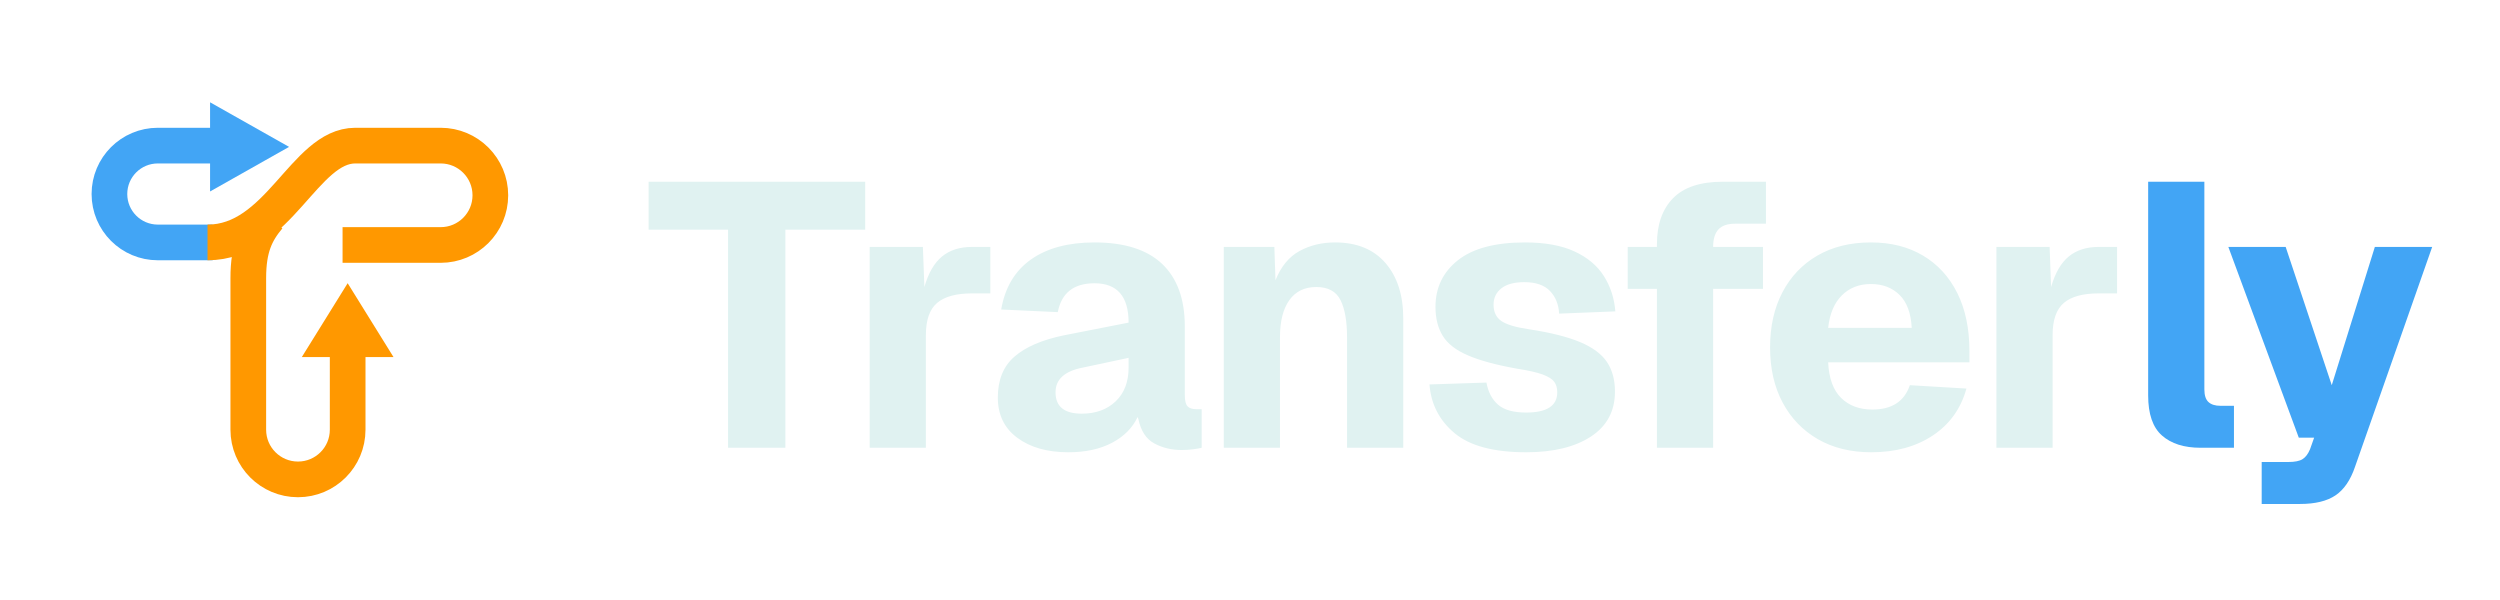
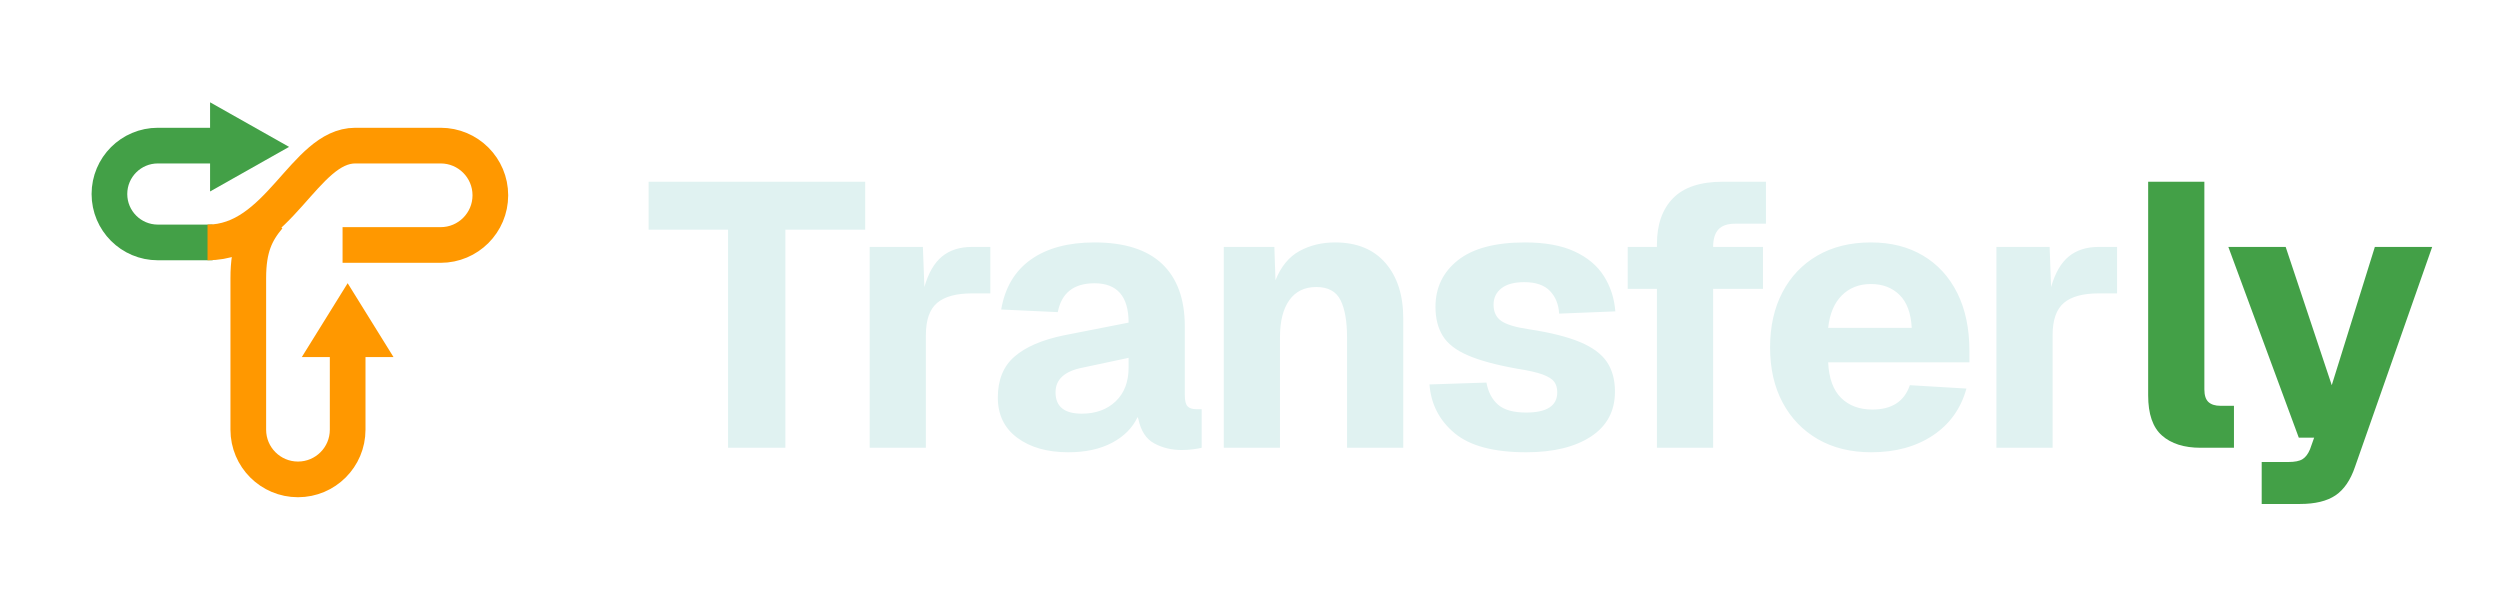
<svg xmlns="http://www.w3.org/2000/svg" width="333.6" height="80" viewBox="0 0 333.6 80" role="img" aria-label="Transferly">
  <g transform="translate(8 8) scale(1) translate(32 32) scale(.68) translate(-49.1 -48.25)">
-     <g class="tf-arrow" color="#42A5F5">
+     <g class="tf-arrow" color="#43A047">
      <path d="M32.5 18H21.25a9.5 9.5 0 0 0 0 19H32" stroke="currentColor" stroke-width="7" fill="none" />
      <path d="M31.5 9.5 47 18.25 31.5 27z" fill="currentColor" />
    </g>
    <g class="tf-ribbon" color="#FF9800">
      <path d="M57.5 37.5h19.25a9.75 9.75 0 0 0 0-19.5H60C50 18 45 37 31 37M43 32c-2.5 3-4 6-4 12v29.75a9.75 9.75 0 0 0 19.5 0V59" stroke="currentColor" stroke-width="7" fill="none" />
      <path d="M49.5 59.5 58.5 45l9 14.5z" fill="currentColor" />
    </g>
  </g>
  <path fill="#E0F2F1" d="M97.15 59.75V30.65H86.55V24.25H115.45V30.65H104.8V59.75Z M116.05 59.75V32.95H123.15L123.35 38.3Q124.15 35.5 125.7 34.23Q127.25 32.95 129.7 32.95H132.15V39.15H129.7Q126.55 39.15 125.05 40.42Q123.55 41.7 123.55 44.7V59.75Z M142.55 60.35Q138.35 60.35 135.75 58.42Q133.15 56.5 133.15 53.05Q133.15 49.5 135.38 47.58Q137.6 45.65 141.95 44.75L150.6 43.05Q150.6 37.8 146.05 37.8Q141.9 37.8 141.15 41.65L133.6 41.3Q134.35 36.9 137.58 34.62Q140.8 32.35 146.05 32.35Q152.05 32.35 155.08 35.22Q158.1 38.1 158.1 43.55V52.7Q158.1 53.85 158.48 54.23Q158.85 54.6 159.6 54.6H160.35V59.75Q160 59.85 159.23 59.95Q158.45 60.05 157.7 60.05Q155.65 60.05 154.03 59.17Q152.4 58.3 151.9 55.9L151.8 55.65Q150.8 57.8 148.4 59.08Q146 60.35 142.55 60.35ZM144.35 55.2Q147.15 55.2 148.88 53.55Q150.6 51.9 150.6 49.05V47.75L144.5 49.05Q140.85 49.75 140.85 52.35Q140.85 55.2 144.35 55.2Z M163.3 59.75V32.95H170.05L170.2 37.4Q171.3 34.65 173.4 33.5Q175.5 32.35 178.15 32.35Q182.5 32.35 184.88 35.1Q187.25 37.85 187.25 42.5V59.75H179.75V45Q179.75 41.8 178.88 40.05Q178 38.3 175.65 38.3Q173.3 38.3 172.05 40.05Q170.8 41.8 170.8 45V59.75Z M203.65 60.35Q197.15 60.35 194.1 57.8Q191.05 55.25 190.75 51.3L198.35 51.05Q198.7 52.95 199.9 54Q201.1 55.05 203.65 55.05Q207.8 55.05 207.8 52.35Q207.8 51.5 207.4 50.95Q207 50.4 205.85 49.97Q204.7 49.55 202.45 49.2Q198.25 48.45 195.88 47.42Q193.5 46.4 192.53 44.83Q191.55 43.25 191.55 40.95Q191.55 37.1 194.55 34.72Q197.55 32.35 203.5 32.35Q207.5 32.35 210.1 33.55Q212.7 34.75 214.03 36.85Q215.35 38.95 215.55 41.55L208.05 41.85Q207.95 40 206.83 38.83Q205.7 37.65 203.4 37.65Q201.4 37.65 200.35 38.47Q199.3 39.3 199.3 40.65Q199.3 42.1 200.32 42.82Q201.35 43.55 204.1 43.95Q208.35 44.6 210.85 45.65Q213.35 46.7 214.43 48.3Q215.5 49.9 215.5 52.25Q215.5 56.15 212.3 58.25Q209.1 60.35 203.65 60.35Z M221.1 59.75V38.55H217.2V32.95H221.1V32.6Q221.1 28.65 223.25 26.45Q225.4 24.25 229.9 24.25H235.65V29.85H231.55Q230 29.85 229.3 30.62Q228.6 31.4 228.6 32.95H235.25V38.55H228.6V59.75Z M249.7 60.35Q245.6 60.35 242.57 58.6Q239.55 56.85 237.88 53.73Q236.2 50.6 236.2 46.35Q236.2 42.15 237.85 39Q239.5 35.85 242.52 34.1Q245.55 32.35 249.65 32.35Q253.65 32.35 256.6 34.1Q259.55 35.85 261.18 39.1Q262.8 42.35 262.8 46.85V48.35H243.95Q244.1 51.55 245.68 53.1Q247.25 54.65 249.85 54.65Q253.75 54.65 254.85 51.4L262.4 51.85Q261.3 55.85 257.93 58.1Q254.55 60.35 249.7 60.35ZM243.95 43.75H255.1Q254.95 40.8 253.47 39.35Q252 37.9 249.65 37.9Q247.3 37.9 245.77 39.42Q244.25 40.95 243.95 43.75Z M266.4 59.75V32.95H273.5L273.7 38.3Q274.5 35.5 276.05 34.23Q277.6 32.95 280.05 32.95H282.5V39.15H280.05Q276.9 39.15 275.4 40.42Q273.9 41.7 273.9 44.7V59.75Z" />
-   <path fill="#42A5F5" d="M293.65 59.75Q290.35 59.75 288.5 58.12Q286.65 56.5 286.65 52.75V24.25H294.15V51.95Q294.15 53.15 294.7 53.65Q295.25 54.15 296.3 54.15H298.1V59.75Z M301.8 67.25V61.65H305.35Q306.65 61.65 307.25 61.27Q307.85 60.9 308.25 59.95L308.8 58.4H306.75L297.35 32.95H305L311.15 51.4L316.9 32.95H324.55L314.25 62.3Q313.35 64.95 311.65 66.1Q309.95 67.25 306.9 67.25Z" />
+   <path fill="#43A047" d="M293.65 59.75Q290.35 59.75 288.5 58.12Q286.65 56.5 286.65 52.75V24.25H294.15V51.95Q294.15 53.15 294.7 53.65Q295.25 54.15 296.3 54.15H298.1V59.75Z M301.8 67.25V61.65H305.35Q306.65 61.65 307.25 61.27Q307.85 60.9 308.25 59.95L308.8 58.4H306.75L297.35 32.95H305L311.15 51.4L316.9 32.95H324.55L314.25 62.3Q313.35 64.95 311.65 66.1Q309.95 67.25 306.9 67.25Z" />
</svg>
